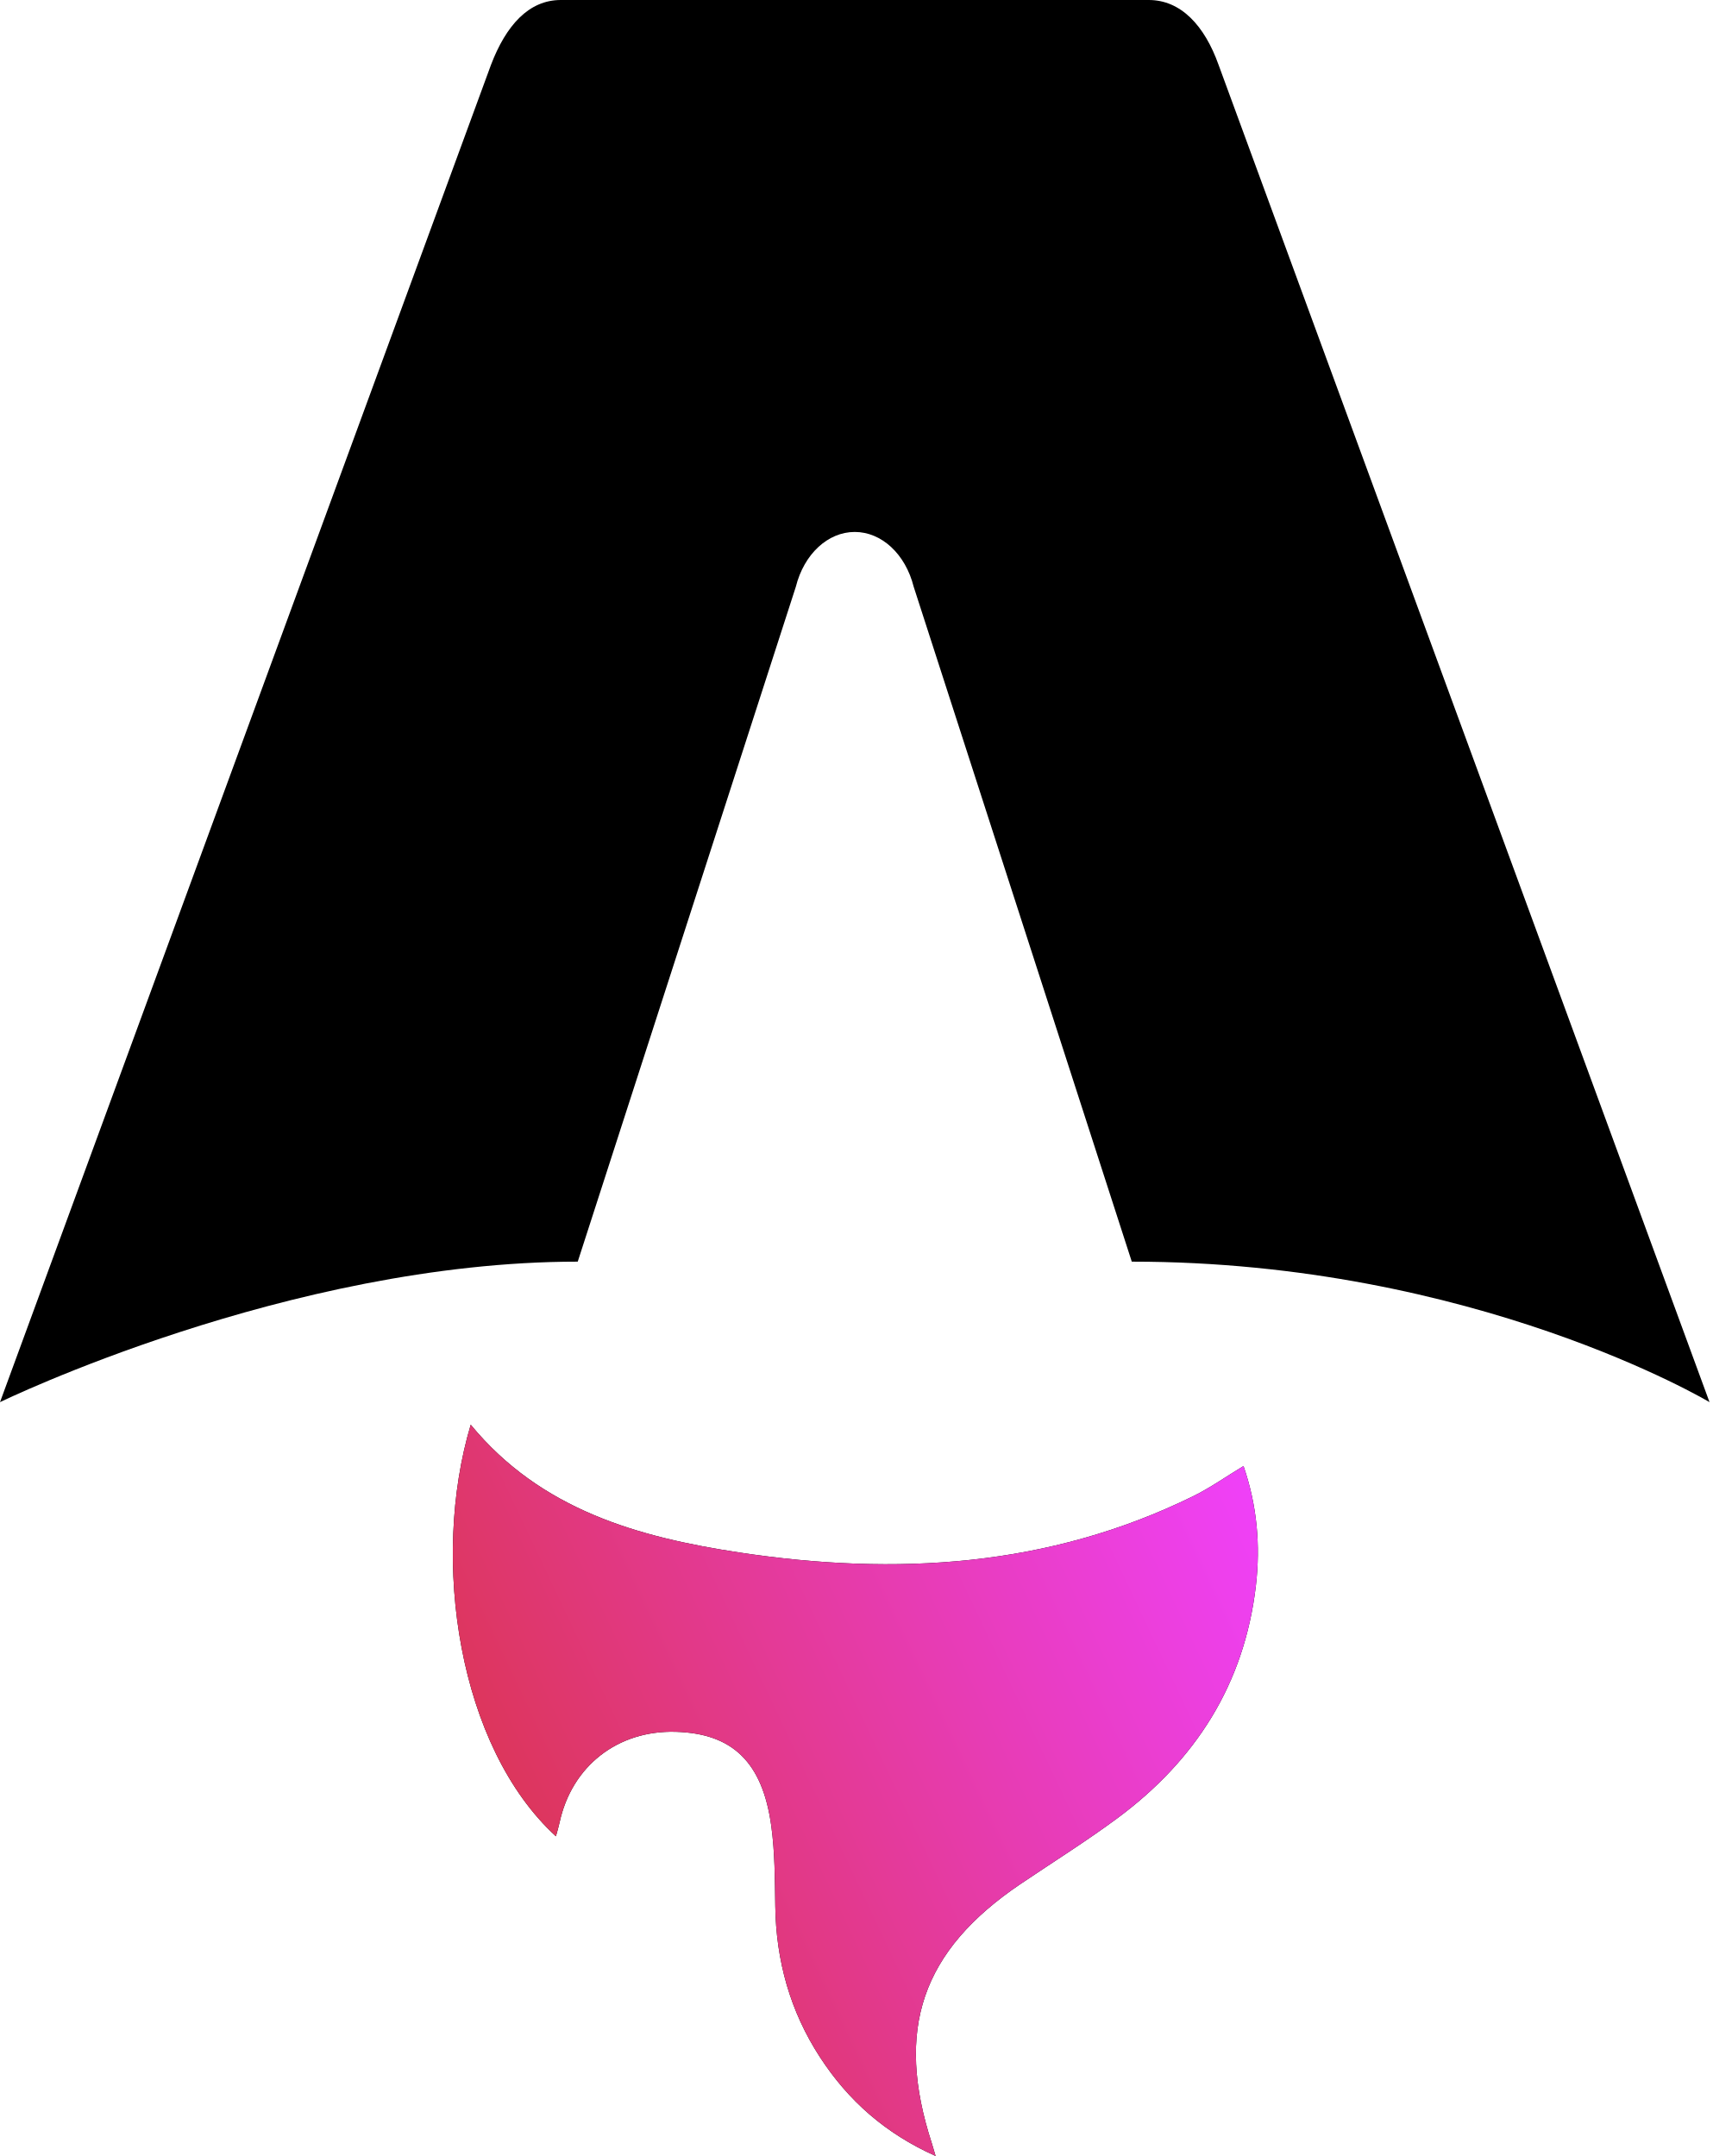
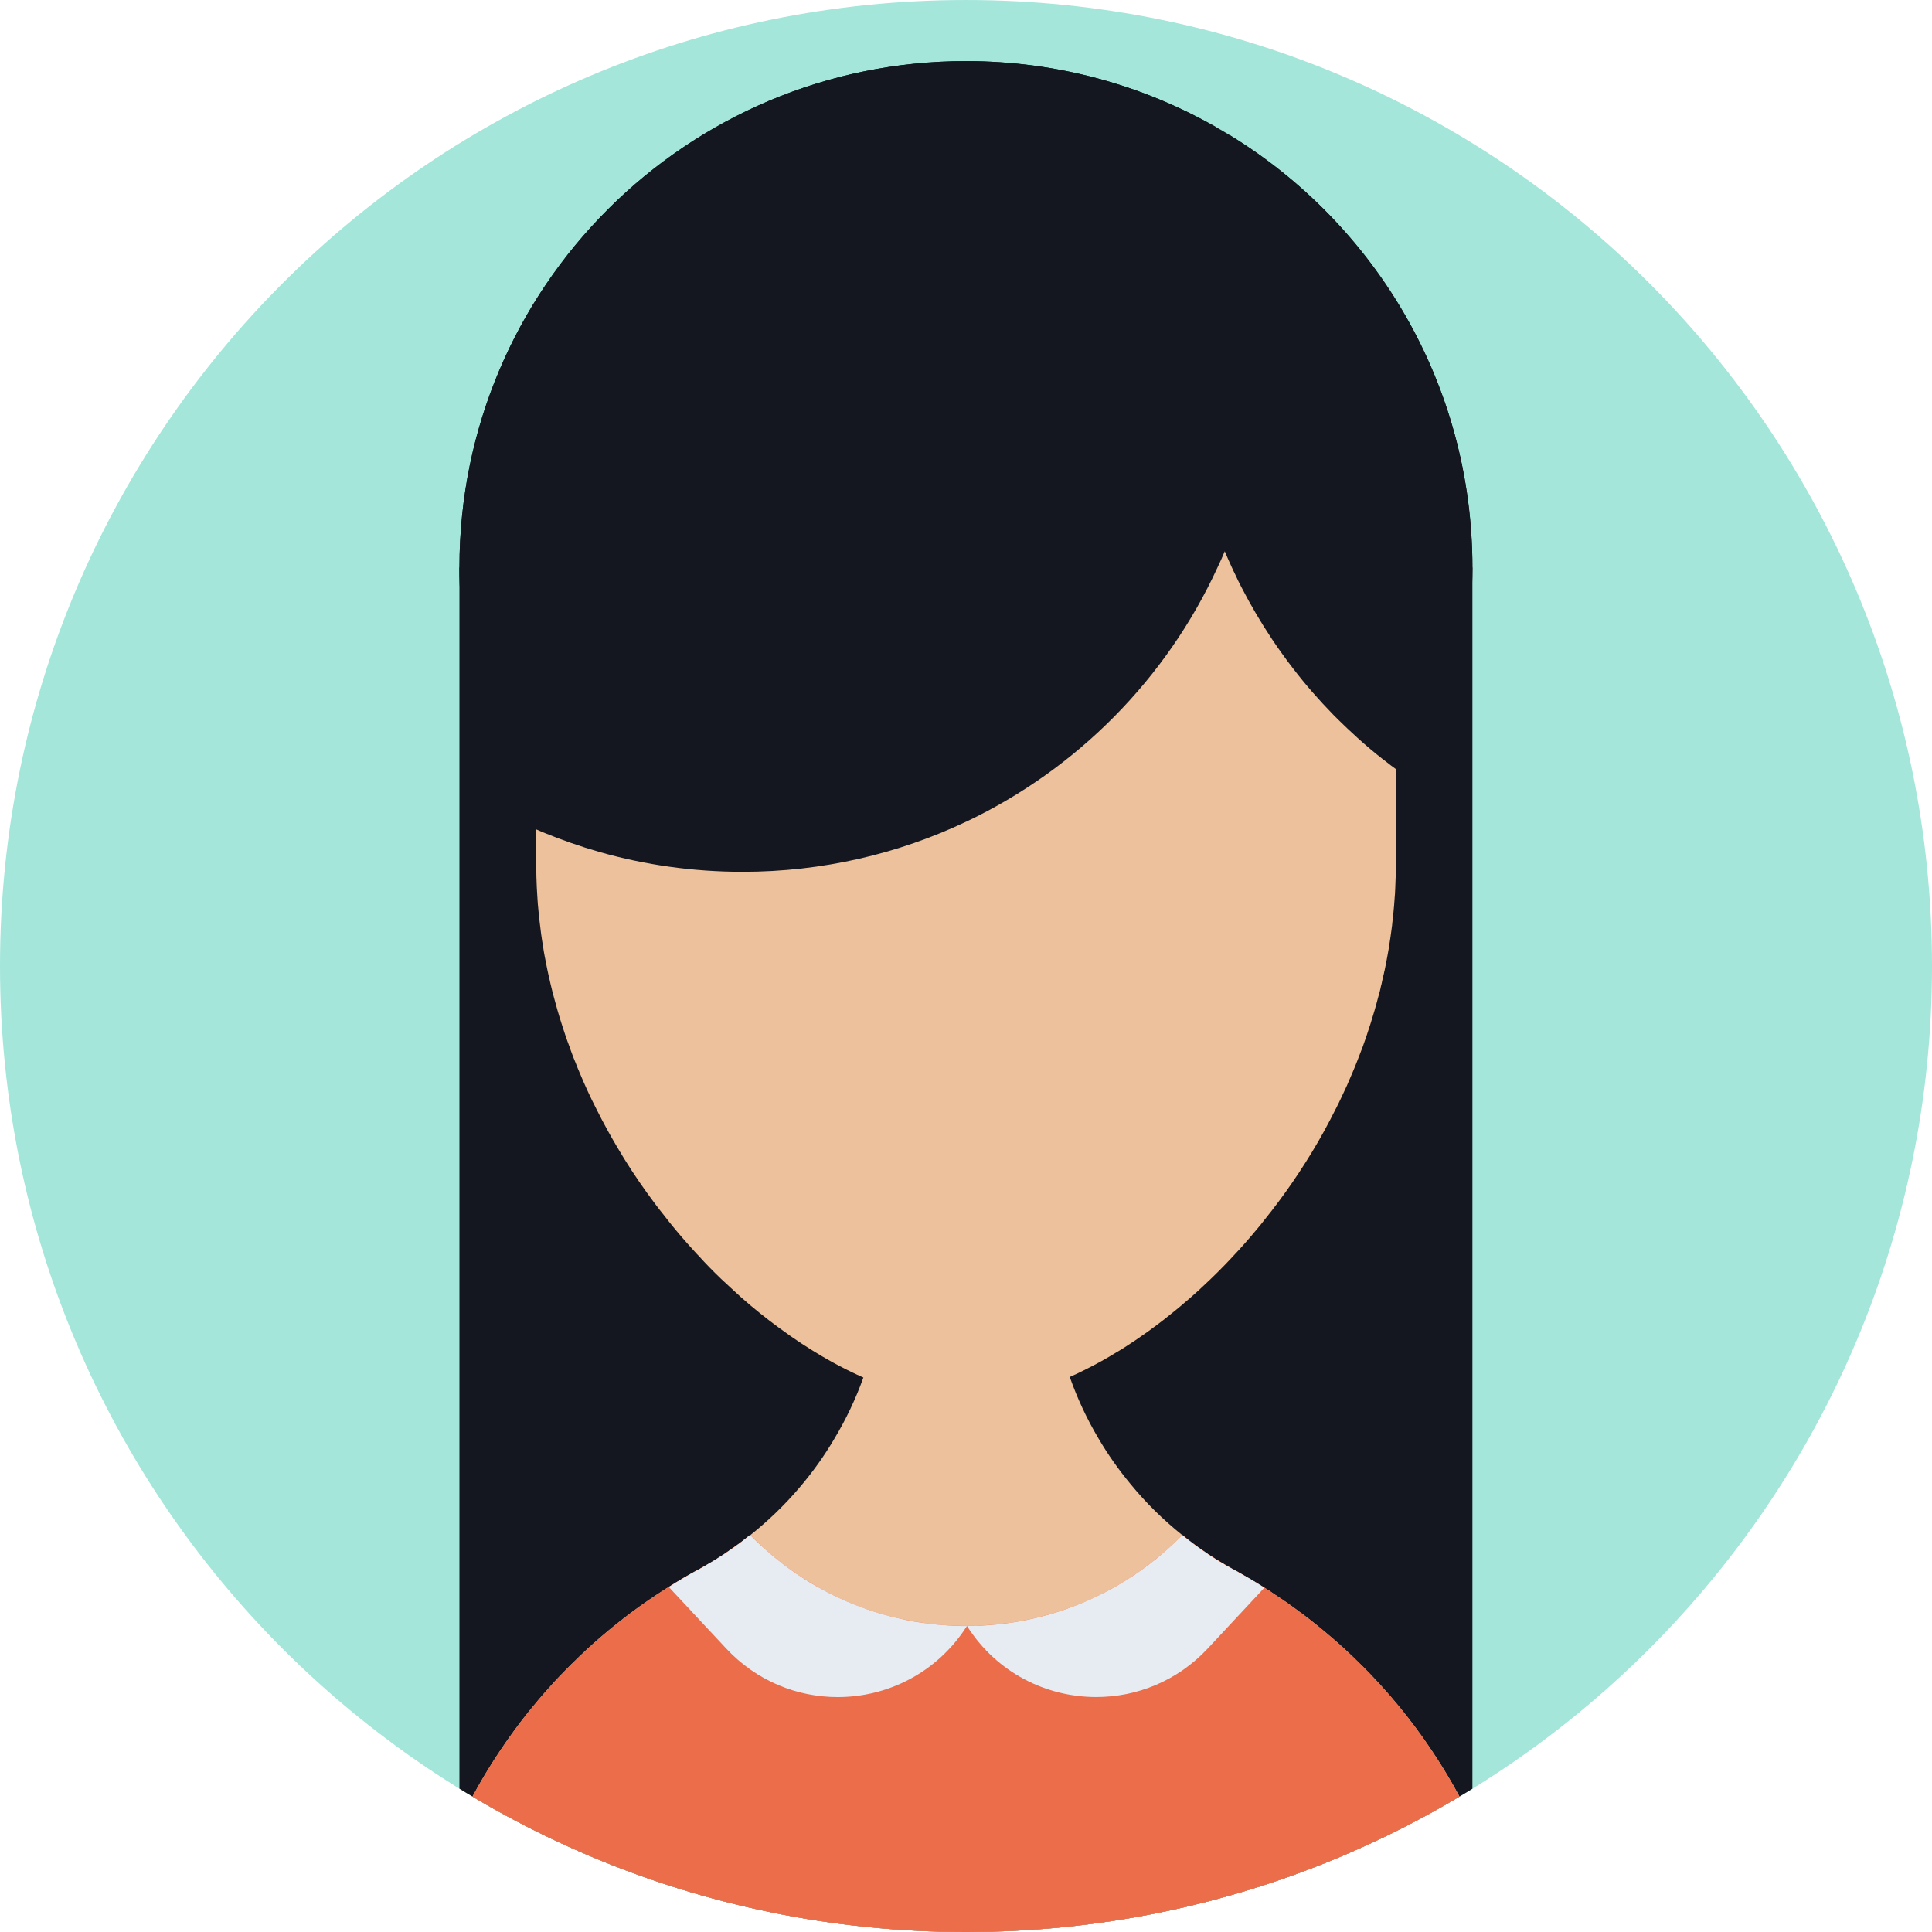
- <svg xmlns="http://www.w3.org/2000/svg" width="85" height="107" viewBox="0 0 85 107" fill="none">
-   <path fill="black" d="M27.589 91.136C22.756 86.718 21.344 77.433 23.358 70.707C26.85 74.948 31.689 76.291 36.7 77.05C44.438 78.22 52.036 77.782 59.223 74.246C60.045 73.841 60.805 73.303 61.704 72.757C62.378 74.714 62.553 76.689 62.318 78.7C61.745 83.596 59.309 87.378 55.433 90.245C53.883 91.392 52.244 92.417 50.643 93.498C45.726 96.821 44.396 100.718 46.243 106.386C46.287 106.525 46.327 106.663 46.426 107C43.916 105.876 42.082 104.24 40.684 102.089C39.209 99.819 38.507 97.308 38.47 94.591C38.451 93.269 38.451 91.934 38.273 90.631C37.839 87.453 36.347 86.03 33.536 85.948C30.652 85.864 28.37 87.647 27.765 90.455C27.719 90.671 27.652 90.884 27.585 91.134L27.589 91.136Z" />
-   <path fill="url(#paint0_linear_1_59)" d="M27.589 91.136C22.756 86.718 21.344 77.433 23.358 70.707C26.85 74.948 31.689 76.291 36.7 77.05C44.438 78.22 52.036 77.782 59.223 74.246C60.045 73.841 60.805 73.303 61.704 72.757C62.378 74.714 62.553 76.689 62.318 78.7C61.745 83.596 59.309 87.378 55.433 90.245C53.883 91.392 52.244 92.417 50.643 93.498C45.726 96.821 44.396 100.718 46.243 106.386C46.287 106.525 46.327 106.663 46.426 107C43.916 105.876 42.082 104.24 40.684 102.089C39.209 99.819 38.507 97.308 38.47 94.591C38.451 93.269 38.451 91.934 38.273 90.631C37.839 87.453 36.347 86.03 33.536 85.948C30.652 85.864 28.37 87.647 27.765 90.455C27.719 90.671 27.652 90.884 27.585 91.134L27.589 91.136Z" />
-   <path fill="black" d="M0 69.587C0 69.587 14.314 62.614 28.668 62.614L39.49 29.12C39.895 27.501 41.078 26.4 42.414 26.4C43.749 26.4 44.932 27.501 45.338 29.12L56.16 62.614C73.16 62.614 84.828 69.587 84.828 69.587C84.828 69.587 60.514 3.352 60.467 3.219C59.769 1.261 58.591 0 57.003 0H27.827C26.239 0 25.109 1.261 24.363 3.219C24.311 3.35 0 69.587 0 69.587Z" />
-   <defs>
-     <linearGradient id="paint0_linear_1_59" x1="22.47" y1="107" x2="69.145" y2="84.947" gradientUnits="userSpaceOnUse">
-       <stop stop-color="#D83333" />
-       <stop offset="1" stop-color="#F041FF" />
-     </linearGradient>
-   </defs>
+ <svg xmlns="http://www.w3.org/2000/svg" xmlns:xlink="http://www.w3.org/1999/xlink" version="1.1" id="Capa_1" viewBox="0 0 149.289 149.289" xml:space="preserve">
+   <g>
+     <path style="fill:#A4E6DA;" d="M149.289,74.645c0,41.225-33.419,74.643-74.644,74.643S0,115.87,0,74.645   C0,33.42,33.42,0.001,74.645,0.001S149.289,33.42,149.289,74.645" />
+     <g>
+       <defs>
+         <path id="SVGID_1_" d="M0,74.645c0,41.225,33.419,74.644,74.644,74.644s74.644-33.419,74.644-74.644     C149.289,33.42,115.87,0,74.645,0S0,33.42,0,74.645" />
+       </defs>
+       <clipPath id="SVGID_2_">
+         <use xlink:href="#SVGID_1_" style="overflow:visible;" />
+       </clipPath>
+       <rect x="35.501" y="43.855" style="clip-path:url(#SVGID_2_);fill:#141720;" width="78.275" height="105.432" />
+       <path style="clip-path:url(#SVGID_2_);fill:#ECC19C;" d="M117.921,159.289v0.008H31.374v-0.008c0-4.887,0.808-9.594,2.309-13.974    c0.269-0.792,0.563-1.575,0.881-2.35v-0.008c0.286-0.718,0.604-1.428,0.938-2.121c0.025-0.057,0.049-0.106,0.074-0.163    c0.905-1.909,1.957-3.745,3.132-5.49c0.669-0.996,1.387-1.975,2.138-2.913c0.522-0.644,1.052-1.272,1.598-1.876    c0.27-0.31,0.555-0.612,0.841-0.914c0.285-0.293,0.571-0.587,0.865-0.881c0.024-0.024,0.057-0.057,0.081-0.073    c1.436-1.436,2.978-2.748,4.593-3.956c0.824-0.612,1.656-1.183,2.521-1.737c0.106-0.074,0.22-0.139,0.334-0.204    c0.751-0.482,1.518-0.93,2.301-1.355c0.008-0.008,0.016-0.008,0.024-0.008h0.008l0.009-0.008c0.285-0.146,0.562-0.31,0.84-0.489    c0.065-0.033,0.122-0.066,0.187-0.106c0.229-0.139,0.457-0.286,0.686-0.433c0.073-0.049,0.147-0.098,0.22-0.138    c0.196-0.131,0.391-0.262,0.587-0.408c0.245-0.164,0.49-0.343,0.726-0.522c0,0,0-0.009,0.008,0    c0.009-0.009,0.017-0.025,0.025-0.025c0.228-0.163,0.457-0.334,0.677-0.514l0.008-0.008c1.363-1.085,2.627-2.301,3.761-3.63    c1.02-1.191,1.942-2.472,2.741-3.835c0.889-1.484,1.64-3.059,2.227-4.707c0.294-0.832,0.555-1.68,0.767-2.553    c0.163-0.612,0.294-1.232,0.408-1.86c0.277-1.566,0.424-3.182,0.424-4.829l6.306,0.032h0.065l1.069,0.008l5.352,0.025    c0,1.615,0.138,3.198,0.408,4.74c0.106,0.636,0.244,1.264,0.407,1.884c0.204,0.857,0.457,1.697,0.743,2.513    c0.587,1.664,1.329,3.255,2.219,4.747c0.726,1.24,1.55,2.407,2.463,3.508c1.191,1.461,2.538,2.782,4.014,3.965    c0.212,0.18,0.424,0.351,0.644,0.506c0.066,0.065,0.139,0.114,0.213,0.155c0.008,0.016,0.016,0.024,0.032,0.032    c0.033,0.017,0.066,0.033,0.09,0.058c0.016,0.008,0.033,0.016,0.049,0.032c0.065,0.057,0.13,0.106,0.204,0.155    c0.196,0.131,0.383,0.269,0.579,0.4c0.065,0.049,0.122,0.09,0.188,0.131l0.44,0.293c0.155,0.098,0.302,0.188,0.457,0.278    c0.171,0.097,0.335,0.204,0.506,0.301c0.163,0.106,0.334,0.204,0.506,0.294c0.057,0.016,0.098,0.049,0.146,0.074l0.27,0.146    c0.057,0.033,0.114,0.066,0.163,0.098c0.22,0.123,0.432,0.245,0.644,0.367c0.351,0.204,0.71,0.416,1.053,0.637    c0.334,0.204,0.669,0.416,0.995,0.652c0.677,0.433,1.338,0.906,1.982,1.395c0,0.008,0.008,0.008,0.008,0.008h0.009    c0.824,0.612,1.623,1.265,2.406,1.934c0.734,0.628,1.436,1.281,2.121,1.966c0.049,0.041,0.09,0.081,0.139,0.13    c1.999,1.991,3.801,4.169,5.376,6.519c1.199,1.778,2.268,3.654,3.198,5.612C116.436,146.399,117.921,152.665,117.921,159.289" />
+       <path style="clip-path:url(#SVGID_2_);fill:#EB6D4A;" d="M117.921,159.289H31.374c0-4.887,0.808-9.594,2.309-13.974    c0.269-0.792,0.563-1.575,0.881-2.35v-0.008c0.286-0.718,0.604-1.428,0.938-2.121c0.025-0.057,0.049-0.106,0.074-0.163    c0.905-1.909,1.957-3.745,3.132-5.49c0.669-0.996,1.387-1.975,2.138-2.913c0.522-0.644,1.052-1.272,1.598-1.876    c0.27-0.31,0.555-0.612,0.841-0.914c0.285-0.293,0.571-0.587,0.865-0.881c0.024-0.024,0.057-0.057,0.081-0.073    c1.436-1.436,2.978-2.748,4.593-3.956c0.824-0.612,1.656-1.183,2.521-1.737c0.106-0.074,0.22-0.139,0.334-0.204    c0.751-0.482,1.518-0.93,2.301-1.355c0-0.008,0.008-0.008,0.008-0.008c0.008-0.008,0.008-0.008,0.016,0h0.008v-0.008h0.009    c0.285-0.163,0.562-0.326,0.84-0.489c0.065-0.033,0.122-0.066,0.187-0.106c0.229-0.139,0.457-0.286,0.686-0.433    c0.22-0.147,0.44-0.302,0.66-0.448c0.09-0.066,0.18-0.131,0.27-0.196c0.204-0.139,0.408-0.286,0.603-0.433    c0.008-0.008,0.025-0.016,0.033-0.016c0.008-0.008,0.016-0.016,0.024-0.024c0.212-0.164,0.425-0.335,0.637-0.506l0.008-0.008    c0.008,0.008,0.008,0.008,0.016,0.016c0.465,0.473,0.938,0.93,1.444,1.362c0.245,0.212,0.498,0.416,0.751,0.62    c0.008,0.017,0.008,0.017,0.016,0.008c0.237,0.188,0.465,0.368,0.702,0.547c0.057,0.041,0.106,0.082,0.163,0.114    c0.245,0.172,0.489,0.343,0.734,0.506c0.555,0.367,1.126,0.71,1.705,1.028c0.294,0.163,0.587,0.318,0.889,0.465    c0.31,0.155,0.62,0.294,0.93,0.424c0.041,0.033,0.082,0.049,0.123,0.057c0.35,0.155,0.701,0.302,1.06,0.433    c0.359,0.13,0.726,0.261,1.093,0.375c0.278,0.09,0.555,0.171,0.84,0.245c0.253,0.073,0.506,0.138,0.759,0.195    c0.057,0.025,0.114,0.033,0.18,0.041c0.824,0.188,1.672,0.335,2.537,0.441c0.293,0.032,0.587,0.065,0.889,0.089    c0.604,0.049,1.207,0.074,1.819,0.074h0.065c0.18,0,0.359,0,0.539-0.008c0.008,0.008,0.016,0.008,0.024,0    c0.066,0.008,0.131,0.008,0.196,0c0.016,0.008,0.033,0,0.049-0.008c0.09,0,0.171-0.009,0.261-0.017    c0.383-0.016,0.759-0.041,1.134-0.073c0.326-0.033,0.653-0.074,0.971-0.114c0.049,0,0.089,0,0.13-0.009    c0.041-0.008,0.082-0.008,0.123-0.024c0.253-0.033,0.497-0.082,0.742-0.122c0.025,0,0.057-0.009,0.082-0.009    c0.04,0,0.081-0.008,0.114-0.024c0.033-0.008,0.065-0.016,0.098-0.024c0.096-0.018,0.19-0.038,0.285-0.058    c0.13-0.026,0.26-0.053,0.389-0.082c0.127-0.027,0.254-0.053,0.378-0.089c0.359-0.09,0.718-0.179,1.069-0.285    c0.351-0.106,0.701-0.213,1.044-0.335c0.538-0.179,1.06-0.383,1.574-0.604c0.343-0.146,0.669-0.293,1.004-0.465    c0.285-0.13,0.563-0.277,0.832-0.432c0.204-0.106,0.4-0.22,0.595-0.334c0.221-0.115,0.433-0.245,0.645-0.384    c0.057-0.032,0.114-0.065,0.171-0.098c0.18-0.114,0.351-0.228,0.522-0.351c0.098-0.057,0.188-0.122,0.278-0.187    c0.057-0.033,0.106-0.074,0.155-0.106c0.236-0.163,0.465-0.335,0.693-0.514c0.008,0,0.016,0,0.016-0.008    c0.049-0.033,0.107-0.074,0.155-0.115c0.107-0.081,0.221-0.171,0.327-0.269c0.171-0.13,0.342-0.269,0.506-0.408    c0.546-0.457,1.068-0.946,1.566-1.452l0.016-0.016c0.278,0.228,0.563,0.449,0.849,0.669c0.008,0.016,0.016,0.024,0.032,0.032    c0.033,0.017,0.066,0.033,0.09,0.058c0.016,0.008,0.033,0.016,0.049,0.032c0.253,0.188,0.514,0.376,0.783,0.555    c0.065,0.049,0.122,0.09,0.188,0.131c0.293,0.195,0.595,0.383,0.897,0.571c0.335,0.204,0.677,0.399,1.02,0.587    c0.057,0.016,0.098,0.049,0.147,0.073c0.089,0.049,0.179,0.106,0.261,0.155c0.057,0.033,0.114,0.066,0.163,0.098    c0.22,0.123,0.432,0.245,0.644,0.367c0.351,0.204,0.71,0.416,1.053,0.637c0.334,0.204,0.669,0.416,0.995,0.652    c0.677,0.433,1.338,0.906,1.982,1.395h0.017c0.824,0.62,1.631,1.265,2.406,1.942c0.734,0.628,1.436,1.281,2.121,1.966    c0.049,0.041,0.09,0.081,0.139,0.13c1.999,1.991,3.801,4.169,5.376,6.519c1.199,1.778,2.268,3.654,3.198,5.612    C116.436,146.399,117.921,152.665,117.921,159.289" />
+       <path style="clip-path:url(#SVGID_2_);fill:#E7ECF2;" d="M74.716,125.646l-0.024,0.041l-0.009,0.016    c-0.016,0.016-0.024,0.041-0.04,0.057c-2.301,3.533-6.094,5.376-9.912,5.376c-3.125,0-6.265-1.232-8.623-3.76l-4.43-4.747    c0.751-0.482,1.518-0.93,2.301-1.355c0.008-0.008,0.016-0.008,0.024-0.008h0.008v-0.008h0.009c0.285-0.163,0.562-0.326,0.84-0.489    c0.065-0.033,0.122-0.066,0.188-0.106c0.228-0.139,0.456-0.286,0.685-0.433c0.073-0.049,0.147-0.098,0.22-0.138    c0.147-0.106,0.294-0.204,0.44-0.31c0.049-0.033,0.098-0.066,0.147-0.098c0.245-0.172,0.49-0.343,0.726-0.522    c0-0.009,0-0.009,0.009,0c0.016-0.025,0.032-0.033,0.048-0.049c0.213-0.164,0.425-0.335,0.637-0.506    c0.008,0.008,0.008,0.008,0.016,0.016c0.465,0.473,0.946,0.93,1.452,1.354c0.245,0.221,0.498,0.433,0.751,0.62    c0.008,0.017,0.008,0.017,0.016,0.008c0.229,0.196,0.465,0.376,0.702,0.547c0.057,0.041,0.106,0.082,0.163,0.114    c0.236,0.18,0.481,0.351,0.734,0.506c0.547,0.375,1.118,0.718,1.705,1.028c0.294,0.163,0.587,0.318,0.889,0.465    c0.31,0.155,0.62,0.294,0.93,0.424c0.041,0.033,0.082,0.049,0.122,0.057c0.701,0.31,1.42,0.571,2.153,0.808    c0.278,0.09,0.555,0.171,0.84,0.245c0.253,0.073,0.506,0.138,0.759,0.195c0.057,0.025,0.114,0.033,0.18,0.041    c0.824,0.204,1.672,0.351,2.537,0.441c0.294,0.041,0.587,0.073,0.889,0.089c0.596,0.058,1.199,0.082,1.811,0.082H74.716z" />
+       <path style="clip-path:url(#SVGID_2_);fill:#E7ECF2;" d="M97.698,122.69l-4.364,4.683c-2.358,2.529-5.499,3.76-8.631,3.76    c-3.835,0-7.653-1.86-9.945-5.433l-0.008-0.016l-0.033-0.041c6.51-0.008,12.4-2.7,16.634-7.016l0.008-0.008    c0.58,0.482,1.183,0.93,1.803,1.346c0.066,0.049,0.123,0.09,0.188,0.131c0.294,0.196,0.595,0.383,0.897,0.571    c0.335,0.204,0.677,0.4,1.02,0.587c0.057,0.017,0.098,0.049,0.147,0.074c0.718,0.399,1.427,0.815,2.121,1.256    C97.592,122.617,97.641,122.649,97.698,122.69" />
+       <path style="clip-path:url(#SVGID_2_);fill:#141720;" d="M97.763,26.984c0,5.539-1.109,10.809-3.125,15.614    c-0.179,0.424-0.358,0.84-0.562,1.256c-3.949,8.599-10.85,15.566-19.392,19.628c-0.016,0-0.024,0.008-0.04,0.017    c-5.238,2.48-11.087,3.866-17.262,3.866c-3.826,0-7.53-0.53-11.038-1.525c-1.509-0.432-2.978-0.946-4.405-1.534h-0.008    c-0.172-0.073-0.335-0.147-0.498-0.22c-0.139-0.057-0.269-0.114-0.4-0.171c-0.881-1.477-1.672-3.019-2.365-4.618    c-0.727-1.688-1.339-3.451-1.828-5.262c-0.873-3.238-1.338-6.665-1.338-10.181c0-21.61,17.523-39.133,39.142-39.133h0.04    c7,0.008,13.567,1.852,19.253,5.083c0.245,0.513,0.473,1.036,0.701,1.566c0.751,1.778,1.363,3.606,1.852,5.498v0.008    C97.322,20.108,97.763,23.493,97.763,26.984" />
+       <path style="clip-path:url(#SVGID_2_);fill:#141720;" d="M113.776,43.855c0,6.094-1.395,11.862-3.875,17.001    c-6.755-4.389-12.114-10.744-15.263-18.257c-2.024-4.805-3.133-10.075-3.133-15.614c0-5.54,1.109-10.81,3.133-15.615    c0.13-0.31,0.261-0.611,0.399-0.921C106.271,17.326,113.776,29.717,113.776,43.855" />
+       <path style="clip-path:url(#SVGID_2_);fill:#ECC19C;" d="M107.862,41.889v24.914c0,0.326-0.008,0.645-0.016,0.971    c-0.009,0.294-0.017,0.579-0.033,0.873c-0.008,0.261-0.025,0.522-0.049,0.783c-0.008,0.188-0.024,0.375-0.041,0.563    c-0.008,0.114-0.016,0.22-0.032,0.334c-0.017,0.204-0.033,0.416-0.066,0.62c-0.032,0.392-0.081,0.775-0.138,1.167    c-0.008,0.098-0.025,0.196-0.041,0.294c-0.025,0.195-0.057,0.391-0.09,0.587v0.024c-0.008,0.041-0.016,0.074-0.016,0.115    c-0.049,0.244-0.09,0.489-0.131,0.734c-0.073,0.391-0.146,0.783-0.228,1.166c-0.008,0.017-0.008,0.033-0.016,0.049    c-0.009,0.057-0.017,0.115-0.033,0.172c-0.008,0.016-0.008,0.032-0.016,0.049c-0.033,0.171-0.074,0.342-0.115,0.505    c-0.008,0.041-0.016,0.074-0.024,0.115c-0.016,0.089-0.033,0.179-0.065,0.269c-0.025,0.147-0.066,0.294-0.098,0.44    c-0.025,0.082-0.041,0.172-0.074,0.254c-0.016,0.074-0.04,0.147-0.057,0.212c-0.171,0.669-0.367,1.322-0.571,1.975    c-0.098,0.31-0.196,0.611-0.302,0.921c-0.008,0.033-0.024,0.066-0.032,0.098c-0.09,0.261-0.188,0.531-0.278,0.793    c-0.008,0.016-0.008,0.024-0.016,0.04c-0.033,0.082-0.065,0.163-0.098,0.253c-0.098,0.261-0.196,0.522-0.302,0.783    c-0.122,0.319-0.252,0.629-0.383,0.939c-0.114,0.277-0.237,0.554-0.359,0.832c-0.016,0.049-0.041,0.089-0.057,0.138    c-0.139,0.294-0.269,0.588-0.408,0.873c-0.139,0.302-0.286,0.604-0.441,0.906c-0.008,0.016-0.016,0.024-0.024,0.041    c-0.286,0.579-0.596,1.166-0.906,1.729l-0.44,0.783c-1.256,2.162-2.651,4.193-4.169,6.07c-0.204,0.269-0.416,0.53-0.636,0.783    c-0.302,0.367-0.612,0.726-0.922,1.077c-0.261,0.293-0.53,0.595-0.808,0.881c-0.008,0.016-0.016,0.024-0.032,0.04    c-0.783,0.841-1.583,1.64-2.399,2.391c-0.163,0.163-0.334,0.31-0.505,0.465c-0.278,0.253-0.555,0.497-0.841,0.734    c-0.22,0.196-0.448,0.383-0.677,0.571c-0.587,0.481-1.174,0.946-1.77,1.379c-0.245,0.187-0.498,0.367-0.75,0.538    c-0.408,0.294-0.824,0.571-1.241,0.84c-0.228,0.155-0.464,0.302-0.701,0.441c-0.041,0.024-0.074,0.049-0.114,0.065    c-0.792,0.49-1.599,0.938-2.391,1.33c-0.204,0.106-0.407,0.204-0.611,0.302c-0.204,0.098-0.416,0.195-0.637,0.293    c-0.269,0.123-0.538,0.237-0.807,0.343c-0.106,0.049-0.212,0.09-0.318,0.122c-0.319,0.131-0.645,0.253-0.963,0.359    c-0.4,0.147-0.808,0.27-1.207,0.384c-0.278,0.081-0.563,0.155-0.841,0.22c-0.016,0.008-0.032,0.016-0.057,0.016    c-0.277,0.066-0.554,0.131-0.832,0.18c-0.073,0.016-0.147,0.032-0.22,0.041c-0.229,0.04-0.457,0.081-0.685,0.106    c-0.327,0.049-0.653,0.089-0.979,0.106c-0.115,0.016-0.221,0.024-0.335,0.024c-0.261,0.016-0.514,0.025-0.767,0.025h-0.032    c-0.253,0-0.506-0.009-0.759-0.025c-0.098,0-0.196-0.008-0.294-0.024c-0.228-0.009-0.465-0.033-0.709-0.066    c-0.049,0-0.106-0.008-0.155-0.016c-0.302-0.041-0.604-0.09-0.914-0.147c-0.261-0.041-0.522-0.098-0.791-0.163    c-1.395-0.318-2.831-0.799-4.283-1.444c-1.24-0.546-2.497-1.207-3.745-1.974c-0.073-0.041-0.138-0.09-0.212-0.131    c-0.555-0.342-1.117-0.709-1.664-1.093c-0.31-0.22-0.62-0.44-0.93-0.669c-0.971-0.709-1.934-1.484-2.88-2.316    c-0.261-0.237-0.522-0.474-0.783-0.718c-0.261-0.237-0.522-0.482-0.775-0.718c-0.604-0.58-1.191-1.175-1.754-1.803    c-0.041-0.033-0.073-0.074-0.106-0.106c-0.236-0.253-0.473-0.514-0.71-0.783c-0.652-0.735-1.289-1.493-1.892-2.285    c-0.237-0.285-0.457-0.579-0.677-0.872c-0.824-1.094-1.608-2.236-2.342-3.419c-0.196-0.318-0.391-0.644-0.579-0.962    c-0.228-0.384-0.449-0.775-0.669-1.167c-0.318-0.571-0.62-1.15-0.913-1.737c-0.474-0.922-0.906-1.869-1.306-2.831    c-0.098-0.229-0.196-0.457-0.277-0.685c-0.131-0.294-0.245-0.596-0.351-0.89c-0.049-0.138-0.106-0.277-0.147-0.416    c-0.114-0.293-0.22-0.587-0.318-0.881c-0.147-0.432-0.285-0.873-0.424-1.313c-0.131-0.424-0.253-0.849-0.367-1.281    c-0.131-0.457-0.253-0.922-0.359-1.395c-0.008-0.049-0.025-0.098-0.033-0.147c0-0.016-0.008-0.024-0.008-0.041    c-0.155-0.636-0.285-1.289-0.408-1.941c-0.049-0.245-0.09-0.49-0.122-0.743c-0.114-0.636-0.196-1.288-0.27-1.941    c-0.04-0.286-0.065-0.571-0.089-0.857c-0.033-0.302-0.057-0.595-0.074-0.897c-0.04-0.547-0.065-1.101-0.081-1.656    c-0.008-0.326-0.017-0.645-0.017-0.971V41.889c0-17.727,13.893-32.215,31.392-33.162c0.033-0.008,0.057-0.008,0.09-0.008    c0.228-0.008,0.457-0.016,0.685-0.024c0.343-0.009,0.677-0.017,1.02-0.017h0.032c0.351,0,0.702,0.008,1.053,0.017h0.073    c0.245,0.008,0.49,0.016,0.734,0.032h0.025c0.114,0.008,0.228,0.017,0.342,0.025c0.245,0.016,0.49,0.032,0.726,0.057    c0.123,0.008,0.237,0.016,0.359,0.033c0.082,0.008,0.155,0.016,0.237,0.024c1.297,0.139,2.57,0.351,3.81,0.628    c2.162,0.49,4.242,1.191,6.216,2.08c1.844,0.824,3.598,1.811,5.237,2.945c0.767,0.522,1.501,1.077,2.211,1.665    c0.277,0.228,0.547,0.456,0.816,0.685v0.008c1.574,1.371,3.018,2.88,4.299,4.528c4.373,5.571,7.008,12.571,7.065,20.19    C107.862,41.693,107.862,41.791,107.862,41.889" />
+       <path style="clip-path:url(#SVGID_2_);fill:#141720;" d="M113.777,43.855c0,0.441-0.008,0.873-0.024,1.313    c-0.009,0.425-0.033,0.857-0.066,1.281v0.049c-0.024,0.424-0.065,0.84-0.106,1.256c-0.041,0.425-0.089,0.849-0.147,1.273    c-0.057,0.424-0.122,0.849-0.187,1.265c-0.074,0.424-0.147,0.84-0.229,1.256c-0.008,0.024-0.016,0.057-0.016,0.09    c-0.163,0.799-0.351,1.582-0.563,2.365c-0.122,0.457-0.245,0.906-0.383,1.355c-0.131,0.448-0.278,0.889-0.433,1.329    c-0.138,0.408-0.293,0.816-0.44,1.216c-0.017,0.033-0.033,0.065-0.041,0.098c-0.171,0.424-0.343,0.856-0.53,1.281    c-0.221,0.53-0.457,1.06-0.71,1.574c-0.693-0.449-1.379-0.922-2.039-1.428c-0.237-0.171-0.474-0.342-0.702-0.53    c-0.253-0.188-0.498-0.383-0.742-0.579c-0.694-0.563-1.371-1.15-2.024-1.77c-0.179-0.163-0.359-0.327-0.538-0.506    c-0.277-0.261-0.546-0.53-0.816-0.8c-1.109-1.134-2.153-2.325-3.116-3.581c-0.294-0.375-0.571-0.75-0.848-1.142    c-0.27-0.367-0.531-0.742-0.784-1.126c-0.864-1.297-1.656-2.643-2.374-4.038c-0.171-0.326-0.334-0.661-0.489-1.003    c-0.082-0.164-0.163-0.327-0.237-0.498c0,0-0.008-0.008-0.008-0.016c-0.187-0.408-0.375-0.824-0.546-1.24    c-0.18,0.424-0.359,0.84-0.563,1.256c-3.949,8.598-10.85,15.565-19.391,19.628c-0.017,0-0.025,0.008-0.041,0.016    c-5.238,2.48-11.087,3.867-17.262,3.867c-3.826,0-7.53-0.53-11.038-1.526c-1.509-0.432-2.977-0.946-4.405-1.533h-0.008    c-0.172-0.074-0.335-0.147-0.498-0.22c-0.139-0.058-0.269-0.115-0.4-0.172c-0.881-1.476-1.672-3.018-2.365-4.617    c-0.727-1.689-1.338-3.451-1.828-5.262c-0.873-3.239-1.338-6.665-1.338-10.181c0-21.61,17.523-39.133,39.142-39.133h0.041    c6.999,0.008,13.566,1.852,19.252,5.082c0.367,0.204,0.734,0.424,1.101,0.645C106.272,17.326,113.777,29.717,113.777,43.855" />
+     </g>
+   </g>
</svg>
